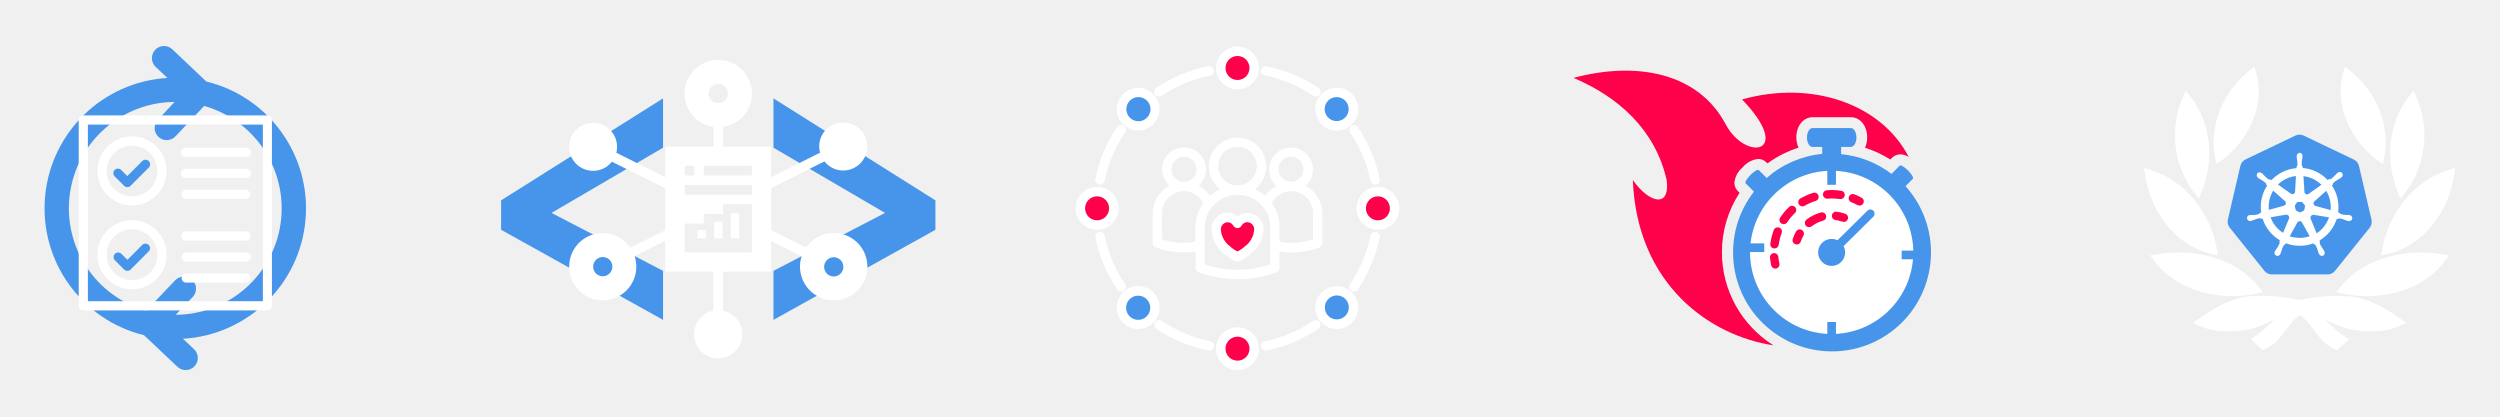
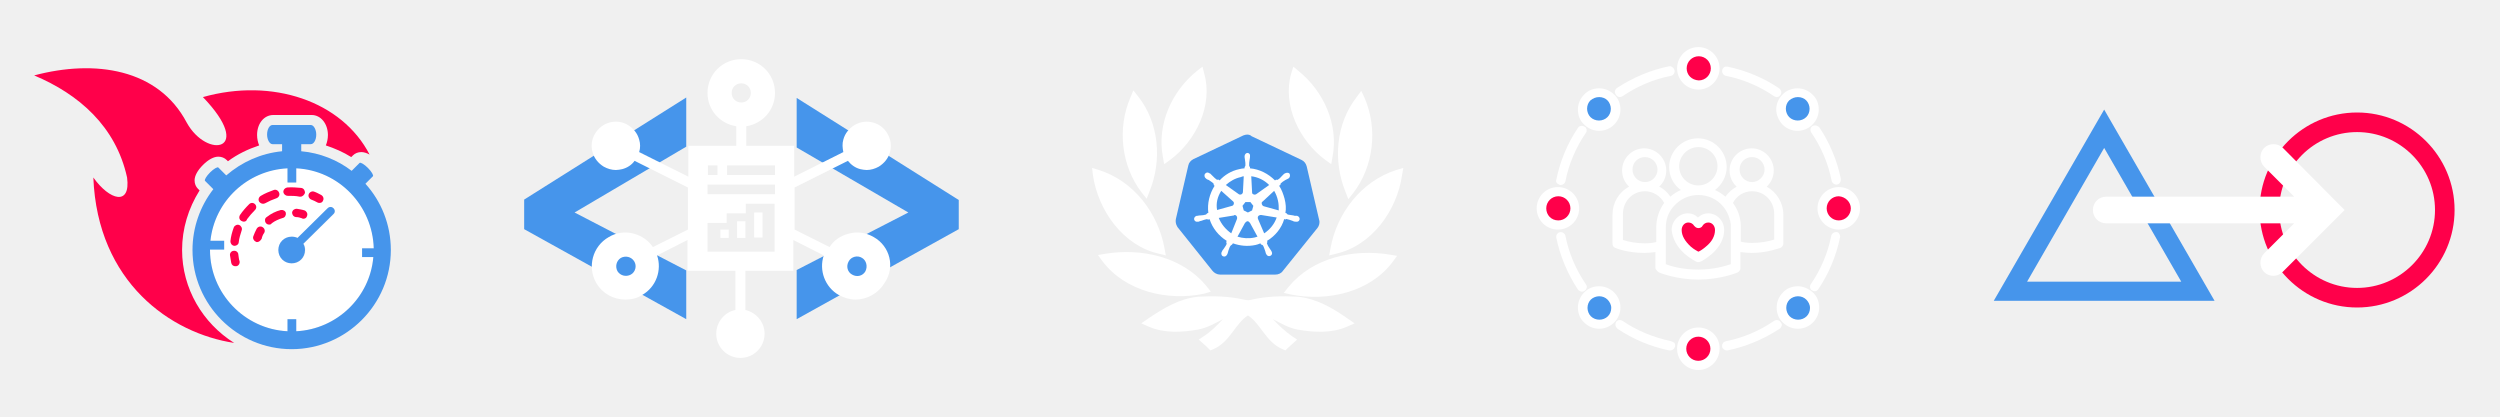
- <svg xmlns="http://www.w3.org/2000/svg" id="Layer_1" data-name="Layer 1" viewBox="0 0 600 100">
-   <defs>
-     <style>.cls-1{fill:#4695eb;}.cls-2{fill:#fff;}.cls-3,.cls-4{fill:#ff004a;}.cls-4{fill-rule:evenodd;}</style>
-   </defs>
-   <path class="cls-1" d="M159.13,76.77,120.26,55.15V48.09l38.87-24.48V35.45L132.36,51.1,159.13,65Z" />
-   <path class="cls-1" d="M185.63,65,212.41,51.1,185.63,35.45V23.61L224.5,48.09v7.06L185.63,76.77Z" />
-   <path class="cls-1" d="M49.51,19.56l-8-7.58a2.91,2.91,0,1,0-4,4.21l2.66,2.52a31.35,31.35,0,0,0-5.6,61.74l8,7.57a2.9,2.9,0,0,0,4-4.21L43.91,81.3a31.34,31.34,0,0,0,5.6-61.74ZM67.11,55A25.57,25.57,0,0,1,42.18,75.55l4.07-4.28a2.9,2.9,0,0,0-4.21-4l-6.94,7.3a25.54,25.54,0,0,1,6.81-50.11l-4,4.27a2.9,2.9,0,0,0,4.2,4L49,25.43A25.56,25.56,0,0,1,67.11,55Z" />
-   <path class="cls-2" d="M23.38,74.49H64.15a1.11,1.11,0,0,0,1.11-1.1V28.79a1.11,1.11,0,0,0-1.11-1.1H20a1.11,1.11,0,0,0-1.11,1.1h0v44.6A1.11,1.11,0,0,0,20,74.49Zm-2.29-2.21V29.9h42V72.28Z" />
-   <path class="cls-1" d="M29.78,44.59a1.1,1.1,0,0,0,1.56,0v0l4.42-4.42a1.11,1.11,0,0,0-1.56-1.57h0l-3.65,3.65-1.43-1.43a1.1,1.1,0,1,0-1.63,1.49.23.23,0,0,0,.07.07Z" />
-   <path class="cls-2" d="M31.68,49.33a8.3,8.3,0,1,0-8.3-8.3v0A8.29,8.29,0,0,0,31.68,49.33Zm0-14.38A6.09,6.09,0,1,1,25.6,41h0A6.08,6.08,0,0,1,31.68,35Z" />
-   <path class="cls-1" d="M29.78,64.68a1.12,1.12,0,0,0,1.57,0l4.42-4.43a1.1,1.1,0,0,0-.18-1.55,1.11,1.11,0,0,0-1.37,0l-3.64,3.65-1.44-1.43a1.1,1.1,0,0,0-1.56,1.56h0Z" />
-   <path class="cls-2" d="M31.68,69.43a8.3,8.3,0,1,0-8.3-8.3h0A8.32,8.32,0,0,0,31.68,69.43Zm0-14.39a6.1,6.1,0,1,1-6.08,6.1h0A6.09,6.09,0,0,1,31.68,55Z" />
-   <path class="cls-2" d="M44.6,37.66H59a1.11,1.11,0,1,0,0-2.21H44.6a1.11,1.11,0,1,0,0,2.21Z" />
-   <path class="cls-2" d="M44.6,42.7H59a1.11,1.11,0,1,0,0-2.21H44.6a1.11,1.11,0,1,0,0,2.21Z" />
-   <path class="cls-2" d="M44.6,47.75H59a1.11,1.11,0,0,0,0-2.21H44.6a1.11,1.11,0,0,0,0,2.21Z" />
-   <path class="cls-2" d="M44.6,57.75H59a1.11,1.11,0,0,0,0-2.22H44.6a1.11,1.11,0,0,0,0,2.22Z" />
-   <path class="cls-2" d="M44.6,62.79H59a1.11,1.11,0,1,0,0-2.21H44.6a1.11,1.11,0,0,0,0,2.21Z" />
-   <path class="cls-2" d="M44.6,67.83H59a1.1,1.1,0,0,0,1.11-1.1A1.11,1.11,0,0,0,59,65.62H44.6a1.11,1.11,0,0,0,0,2.21Z" />
-   <rect class="cls-2" x="175.4" y="51.19" width="2.01" height="6.03" />
-   <rect class="cls-2" x="167.36" y="55.21" width="2.01" height="2.01" />
-   <path class="cls-2" d="M204.14,57a8.09,8.09,0,0,0-10.68,2.4l-8.38-4.19V45.13l12.8-6.4a5.68,5.68,0,0,0,3,2,5.53,5.53,0,0,0,1.5.2,5.77,5.77,0,1,0-2.89-10.77,5.7,5.7,0,0,0-2.67,6.48l-11.77,5.89V35.18H173.54V30.47a8.09,8.09,0,1,0-2.31,0v4.71H159.68v7.37l-11.76-5.89A5.76,5.76,0,1,0,142.35,41a5.47,5.47,0,0,0,1.5-.2,5.61,5.61,0,0,0,3-2l12.8,6.4V55.25l-8.38,4.18A8.09,8.09,0,0,0,140.63,57a8.09,8.09,0,0,0,4.05,15.09,8,8,0,0,0,4-1.09,8.1,8.1,0,0,0,3.63-9.54l7.34-3.67V65.2h11.55v9.35a5.78,5.78,0,1,0,2.31,0V65.2h11.54V57.83l7.34,3.67A8.1,8.1,0,0,0,196.05,71a8,8,0,0,0,4,1.09A8.09,8.09,0,0,0,204.14,57Zm-58.32,9a2.31,2.31,0,1,1,.85-3.15A2.31,2.31,0,0,1,145.82,66Zm24.25-43.56a2.31,2.31,0,1,1,2.31,2.31A2.31,2.31,0,0,1,170.07,22.48ZM164.3,39.8h2.31v2.31H164.3Zm16.16,20.78H164.3V53.65h4.62V51.34h4.62V49h6.92Zm0-13.85H164.3V44.42h16.16Zm0-4.62H168.92V39.8h11.54ZM202.1,65.2a2.31,2.31,0,1,1-.85-3.16A2.32,2.32,0,0,1,202.1,65.2Z" />
-   <rect class="cls-2" x="171.38" y="53.2" width="2.01" height="4.02" />
-   <path class="cls-2" d="M317.19,29.82a5.14,5.14,0,0,0,7.27-7.27,5.14,5.14,0,0,0-7.27,7.27Z" />
-   <path class="cls-1" d="M320.83,23.3a2.88,2.88,0,0,1,2,4.92,2.88,2.88,0,1,1-2-4.92Z" />
-   <path class="cls-2" d="M324.94,30h0a1.08,1.08,0,0,0-.79.34,1.1,1.1,0,0,0-.32.8,1.07,1.07,0,0,0,.2.63,32.6,32.6,0,0,1,4.89,11.64,1.14,1.14,0,0,0,1.11.91l.22,0a1.13,1.13,0,0,0,.89-1.34,34.77,34.77,0,0,0-5.24-12.45A1.12,1.12,0,0,0,324.94,30Z" />
-   <path class="cls-2" d="M293.69,60.82a13.86,13.86,0,0,0,2.83,1.88,1.15,1.15,0,0,0,.48.1,1.1,1.1,0,0,0,.47-.1,13.29,13.29,0,0,0,2.83-1.88,7.67,7.67,0,0,0,2.95-5.73,4,4,0,0,0-3.89-4A3.54,3.54,0,0,0,297,52a3.58,3.58,0,0,0-2.37-1h0a4,4,0,0,0-3.88,4A7.69,7.69,0,0,0,293.69,60.82Z" />
-   <path class="cls-3" d="M297.56,54.59a1.16,1.16,0,0,0,.42-.43,1.58,1.58,0,0,1,1.38-.84A1.69,1.69,0,0,1,301,55.09a5.39,5.39,0,0,1-2.18,4A7.71,7.71,0,0,1,297,60.35a7.91,7.91,0,0,1-1.82-1.24,5.41,5.41,0,0,1-2.17-4,1.68,1.68,0,0,1,1.62-1.77h0a1.57,1.57,0,0,1,1.38.84A1.15,1.15,0,0,0,297.56,54.59Z" />
-   <path class="cls-2" d="M303.57,18.11A32.55,32.55,0,0,1,315.2,23a1.13,1.13,0,1,0,1.3-1.85h0A34.87,34.87,0,0,0,304,15.9a.91.91,0,0,0-.23,0h-.34v.06a1.13,1.13,0,0,0-.81,1.07A1.12,1.12,0,0,0,303.57,18.11Z" />
-   <path class="cls-2" d="M287.61,65.32a27.08,27.08,0,0,0,18.78,0,1.12,1.12,0,0,0,.7-1v-3.9a19.87,19.87,0,0,0,2.74.2,19.58,19.58,0,0,0,6.86-1.24,1.14,1.14,0,0,0,.69-1.05v-7a7.64,7.64,0,0,0-4-6.73,5.35,5.35,0,0,0,1.73-3.92,5.26,5.26,0,1,0-10.52,0,5.35,5.35,0,0,0,1.73,3.92A7.59,7.59,0,0,0,303.6,47a10,10,0,0,0-2.47-1.57,6.89,6.89,0,1,0-8.26,0A9.85,9.85,0,0,0,290.4,47a7.5,7.5,0,0,0-2.7-2.43,5.35,5.35,0,0,0,1.73-3.92,5.26,5.26,0,1,0-10.52,0,5.35,5.35,0,0,0,1.73,3.92,7.65,7.65,0,0,0-4,6.73v7a1.16,1.16,0,0,0,.7,1.05,19.52,19.52,0,0,0,6.86,1.24,19.87,19.87,0,0,0,2.74-.2v3.9A1.11,1.11,0,0,0,287.61,65.32ZM284.17,45.9a5.22,5.22,0,0,1,4.61,2.81,10,10,0,0,0-1.87,5.86V58a14.51,14.51,0,0,1-2.74.28,16.48,16.48,0,0,1-5.29-.84V51.25A5.26,5.26,0,0,1,284.17,45.9Zm0-2.26a3,3,0,1,1,3-3A3,3,0,0,1,284.17,43.64ZM291,49.55l.08-.11A7.84,7.84,0,0,1,297,46.75h0A7.83,7.83,0,0,1,303,49.47l.06.08a7.82,7.82,0,0,1,1.53,2.89.45.45,0,0,0,0,.08l.06.23.1.49a.51.51,0,0,0,0,.13l.05.45a1.64,1.64,0,0,1,0,.22v.14c0,.13,0,.26,0,.39v8.89a24.59,24.59,0,0,1-15.66,0V54.57A7.67,7.67,0,0,1,291,49.55Zm1.37-9.67A4.63,4.63,0,1,1,297,44.49,4.62,4.62,0,0,1,292.37,39.88Zm17.46,6h0a5.26,5.26,0,0,1,5.29,5.35v6.23a16.48,16.48,0,0,1-5.29.84,14.42,14.42,0,0,1-2.74-.28V54.57c0-.1,0-.2,0-.3v-.14a10,10,0,0,0-1.86-5.41A5.2,5.2,0,0,1,309.83,45.9Zm0-2.26a3,3,0,1,1,3-3A3,3,0,0,1,309.83,43.64Z" />
-   <path class="cls-2" d="M290.49,81.9h-.05A32.55,32.55,0,0,1,278.8,77a1.13,1.13,0,0,0-.64-.2h0a1.16,1.16,0,0,0-.8.32,1.1,1.1,0,0,0-.34.8,1.12,1.12,0,0,0,.51,1A34.87,34.87,0,0,0,290,84.1l.26,0a1.12,1.12,0,0,0,1.1-.87,1.13,1.13,0,0,0-.14-.86A1.15,1.15,0,0,0,290.49,81.9Z" />
-   <path class="cls-2" d="M297,21.46a5.14,5.14,0,1,0-5.14-5.14A5.15,5.15,0,0,0,297,21.46Z" />
-   <path class="cls-3" d="M294.12,16.32A2.88,2.88,0,1,1,297,19.2,2.88,2.88,0,0,1,294.12,16.32Z" />
-   <path class="cls-2" d="M320.83,68.68a5.14,5.14,0,1,0,3.63,1.5A5.1,5.1,0,0,0,320.83,68.68Z" />
-   <path class="cls-1" d="M323.72,73.81a2.89,2.89,0,0,1-4.93,2,2.88,2.88,0,1,1,4.93-2Z" />
-   <path class="cls-2" d="M315.81,76.79a1.13,1.13,0,0,0-.6.2,32.55,32.55,0,0,1-11.63,4.9,1.09,1.09,0,0,0-.73.46,1.12,1.12,0,0,0-.19.85,1.13,1.13,0,0,0,1.11.93l.2,0h0a34.93,34.93,0,0,0,12.45-5.23,1.14,1.14,0,0,0,.49-.72,1.14,1.14,0,0,0-1.15-1.36Z" />
-   <path class="cls-2" d="M330.26,55.67a1.14,1.14,0,0,0-.26,0,1.11,1.11,0,0,0-1.09.91A32.75,32.75,0,0,1,324,68.19a1.14,1.14,0,0,0,.27,1.58,1.13,1.13,0,0,0,.65.2,1.11,1.11,0,0,0,.93-.48l0,0A34.8,34.8,0,0,0,331.12,57a1.14,1.14,0,0,0-.15-.85A1.16,1.16,0,0,0,330.26,55.67Z" />
-   <path class="cls-2" d="M330.7,44.86A5.14,5.14,0,1,0,335.84,50,5.15,5.15,0,0,0,330.7,44.86Z" />
-   <path class="cls-3" d="M333.58,50a2.88,2.88,0,1,1-2.88-2.88A2.89,2.89,0,0,1,333.58,50Z" />
-   <path class="cls-2" d="M297,78.54a5.14,5.14,0,1,0,5.14,5.14A5.15,5.15,0,0,0,297,78.54Z" />
-   <path class="cls-3" d="M299.88,83.68A2.88,2.88,0,1,1,297,80.8,2.88,2.88,0,0,1,299.88,83.68Z" />
-   <path class="cls-2" d="M276.81,70.18a5.15,5.15,0,1,0,1.5,3.63A5.1,5.1,0,0,0,276.81,70.18Z" />
-   <path class="cls-1" d="M276.06,73.81a2.9,2.9,0,1,1-.85-2A2.86,2.86,0,0,1,276.06,73.81Z" />
-   <path class="cls-2" d="M273.17,31.32a5.12,5.12,0,1,0-3.63-1.5A5.13,5.13,0,0,0,273.17,31.32Z" />
-   <path class="cls-1" d="M273.17,23.3a2.9,2.9,0,1,1-2,.85A2.86,2.86,0,0,1,273.17,23.3Z" />
-   <path class="cls-2" d="M278.15,23.21a1.14,1.14,0,0,0,.61-.18l0,0a32.5,32.5,0,0,1,11.64-4.89,1.14,1.14,0,0,0,.9-1.33,1.15,1.15,0,0,0-.82-.88v-.06l-.35,0-.18,0a34.84,34.84,0,0,0-12.45,5.24,1.1,1.1,0,0,0-.49.71,1.11,1.11,0,0,0,.16.85A1.13,1.13,0,0,0,278.15,23.21Z" />
-   <path class="cls-2" d="M263.78,44.31a.75.75,0,0,0,.21,0,1.14,1.14,0,0,0,1.11-.89A32.48,32.48,0,0,1,270,31.81a1.16,1.16,0,0,0,.19-.85,1.13,1.13,0,0,0-.47-.73A1.22,1.22,0,0,0,269,30a1.13,1.13,0,0,0-.92.51A34.77,34.77,0,0,0,262.88,43a1.11,1.11,0,0,0,.9,1.32Z" />
-   <path class="cls-2" d="M269.06,70a1.11,1.11,0,0,0,.63-.19A1.13,1.13,0,0,0,270,68.2a32.55,32.55,0,0,1-4.9-11.63,1.13,1.13,0,0,0-1.11-.92h0a1.13,1.13,0,0,0-1.11,1.14,1.38,1.38,0,0,0,0,.22,34.77,34.77,0,0,0,5.24,12.45A1.12,1.12,0,0,0,269.06,70Z" />
-   <circle class="cls-2" cx="263.3" cy="50" r="5.14" />
-   <path class="cls-3" d="M260.42,50a2.88,2.88,0,1,1,2.88,2.88A2.88,2.88,0,0,1,260.42,50Z" />
-   <path class="cls-2" d="M456.4,62.24V60.17h2.79A19.61,19.61,0,0,0,440.63,41v3.36h-2.07V41a19.62,19.62,0,0,0-18.45,17.4h3.29v2.07H420s0,.06,0,.09a19.63,19.63,0,0,0,18.58,19.56V77.28h2.07v2.86a19.62,19.62,0,0,0,18.49-17.91H456.4ZM449.6,52l-7.15,7.07a3.3,3.3,0,0,1,.38,1.5,3.24,3.24,0,1,1-3.24-3.24,3.32,3.32,0,0,1,1.41.33l7.17-7.09A1,1,0,0,1,449.6,52Z" />
-   <path class="cls-4" d="M413.26,60.58a26,26,0,0,1,4.24-14.31l-.43-.43a2.76,2.76,0,0,1-.82-2,5.59,5.59,0,0,1,2-3.69,5.59,5.59,0,0,1,3.68-2,2.8,2.8,0,0,1,2,.81l.26.26a26.18,26.18,0,0,1,7.45-3.78,5.91,5.91,0,0,1-.52-2.48c0-2.76,1.68-4.83,3.91-4.83h9.19c2.22,0,3.9,2.07,3.9,4.83a6,6,0,0,1-.52,2.49,26.67,26.67,0,0,1,6.08,2.83l.42-.42a2.81,2.81,0,0,1,2-.82,3.93,3.93,0,0,1,2,.64c-6.56-12.75-23.32-18.52-40-13.81,12.5,13,1,15-3.87,6.08-6.76-12.85-22-15.2-36.58-11.25C388.28,23.19,397.21,31,400,43.2c.88,6.89-4.24,5.55-8.12,0,1,25.21,18.59,37.41,33.76,39.68A26.34,26.34,0,0,1,413.26,60.58Z" />
-   <path class="cls-1" d="M457.27,44.73l1.82-1.82c.23-.24-.29-1.14-1.17-2s-1.79-1.41-2-1.17l-1.95,2a23.64,23.64,0,0,0-12.1-4.74V35.26h2.34c.73,0,1.33-1,1.33-2.26s-.6-2.26-1.33-2.26H435c-.73,0-1.33,1-1.33,2.26s.6,2.26,1.33,2.26h2.33v1.67A23.7,23.7,0,0,0,424,42.71l-1.89-1.89c-.24-.23-1.14.29-2,1.17s-1.4,1.79-1.16,2l2,2a23.75,23.75,0,1,0,36.41-1.27ZM440.63,80.14V77.28h-2.07v2.86A19.63,19.63,0,0,1,420,60.58v-.09h3.42V58.42h-3.3A19.63,19.63,0,0,1,438.56,41v3.36h2.07V41a19.61,19.61,0,0,1,18.56,19.15H456.4v2.07h2.72A19.62,19.62,0,0,1,440.63,80.14Z" />
-   <path class="cls-1" d="M448.17,50.58,441,57.67a3.32,3.32,0,0,0-1.41-.33,3.24,3.24,0,1,0,3.24,3.24,3.3,3.3,0,0,0-.38-1.5L449.6,52A1,1,0,0,0,448.17,50.58Z" />
-   <path class="cls-3" d="M446.26,49.33a1.07,1.07,0,0,1-.49-.12,13,13,0,0,0-1.46-.69,1,1,0,1,1,.75-1.88,14.35,14.35,0,0,1,1.69.79,1,1,0,0,1-.49,1.9Z" />
-   <path class="cls-3" d="M425.88,59.62h-.13a1,1,0,0,1-.87-1.14,15.27,15.27,0,0,1,.82-3.26,1,1,0,0,1,1.9.72,13,13,0,0,0-.71,2.81A1,1,0,0,1,425.88,59.62Zm2.2-5.82a1,1,0,0,1-.56-.17,1,1,0,0,1-.28-1.4,14.43,14.43,0,0,1,2.16-2.57,1,1,0,0,1,1.39,1.47,12.38,12.38,0,0,0-1.86,2.22A1,1,0,0,1,428.08,53.8Zm4.52-4.27a1,1,0,0,1-.87-.5,1,1,0,0,1,.36-1.39,15.34,15.34,0,0,1,3.07-1.36,1,1,0,0,1,.61,1.94,12.88,12.88,0,0,0-2.66,1.17A.94.94,0,0,1,432.6,49.53Zm9.06-1.75h-.15a12.22,12.22,0,0,0-2.9-.1,1,1,0,0,1-1.09-.93,1,1,0,0,1,.93-1.09,15.08,15.08,0,0,1,3.36.11,1,1,0,0,1-.15,2Z" />
-   <path class="cls-3" d="M426.09,64.47a1,1,0,0,1-1-.79,14.1,14.1,0,0,1-.29-1.84,1,1,0,0,1,2-.19,12.23,12.23,0,0,0,.25,1.59,1,1,0,0,1-.77,1.21A.86.86,0,0,1,426.09,64.47Z" />
-   <path class="cls-3" d="M442.35,53.16a.93.93,0,0,1-.32,0,7.78,7.78,0,0,0-1.5-.35,1,1,0,0,1,.26-2,9.6,9.6,0,0,1,1.89.44,1,1,0,0,1-.33,2Z" />
-   <path class="cls-3" d="M434.19,54.52a1,1,0,0,1-.81-.4,1,1,0,0,1,.19-1.42A9.91,9.91,0,0,1,437,51a1,1,0,0,1,1.25.72,1,1,0,0,1-.72,1.24,7.9,7.9,0,0,0-2.71,1.34A1,1,0,0,1,434.19,54.52Z" />
-   <path class="cls-3" d="M431.22,58.68a1,1,0,0,1-.33-.06,1,1,0,0,1-.63-1.28,9.37,9.37,0,0,1,.79-1.77,1,1,0,1,1,1.76,1,7.68,7.68,0,0,0-.63,1.4A1,1,0,0,1,431.22,58.68Z" />
-   <path id="path3055" class="cls-1" d="M551.81,32.3a2.43,2.43,0,0,0-.88.22l-12,5.74a2.28,2.28,0,0,0-1.24,1.55l-3,12.9a2.3,2.3,0,0,0,.32,1.75l.13.18L543.46,65a2.33,2.33,0,0,0,1.8.86H558.6a2.29,2.29,0,0,0,1.8-.85l8.31-10.34a2.29,2.29,0,0,0,.45-1.93l-3-12.9a2.3,2.3,0,0,0-1.25-1.55l-12-5.74A2.35,2.35,0,0,0,551.81,32.3Z" />
-   <path id="path3059" class="cls-2" d="M551.93,36.69a.76.76,0,0,0-.72.8v.2a5,5,0,0,0,.1.69,6.79,6.79,0,0,1,.08,1.3.73.73,0,0,1-.24.37v.31a8.35,8.35,0,0,0-1.3.2,9.18,9.18,0,0,0-4.7,2.68l-.26-.18a.55.55,0,0,1-.43,0,7.42,7.42,0,0,1-1-.88,5.47,5.47,0,0,0-.47-.5l-.16-.13a.89.89,0,0,0-.5-.19.69.69,0,0,0-.58.26.77.77,0,0,0,.18,1.06h0l.15.12a5.2,5.2,0,0,0,.6.35,7.86,7.86,0,0,1,1.07.75.77.77,0,0,1,.14.42l.23.2A9.39,9.39,0,0,0,542.68,51l-.3.09c-.08.1-.19.27-.31.31a6.88,6.88,0,0,1-1.29.22,5.6,5.6,0,0,0-.69,0l-.19,0h0a.72.72,0,1,0,.32,1.4h0l.18-.05a5.49,5.49,0,0,0,.65-.24,6.51,6.51,0,0,1,1.25-.37,1,1,0,0,1,.42.14l.31,0a9.31,9.31,0,0,0,4.15,5.18l-.13.31a.66.66,0,0,1,.06.41,7.48,7.48,0,0,1-.65,1.17,5.65,5.65,0,0,0-.38.57l-.1.2a.72.72,0,1,0,1.3.61h0a1.51,1.51,0,0,0,.09-.18,5.6,5.6,0,0,0,.21-.66,5,5,0,0,1,.56-1.29.54.54,0,0,1,.31-.15l.16-.3a9.32,9.32,0,0,0,5.4.39,9.89,9.89,0,0,0,1.24-.37l.15.27a.58.58,0,0,1,.37.23,6.07,6.07,0,0,1,.49,1.21c.07.22.11.42.21.66l.09.18a.77.77,0,0,0,1,.41.76.76,0,0,0,.3-1l-.09-.2c-.12-.22-.26-.37-.39-.57a7.18,7.18,0,0,1-.64-1.14.59.59,0,0,1,.06-.43,1.41,1.41,0,0,1-.12-.29,9.36,9.36,0,0,0,4.15-5.21l.3.05a.61.61,0,0,1,.41-.15,7.32,7.32,0,0,1,1.25.37c.22.08.4.18.65.25l.18,0h0a.75.75,0,0,0,.92-.52.77.77,0,0,0-.6-.88l-.21-.05c-.25,0-.46,0-.69,0a7,7,0,0,1-1.29-.21.78.78,0,0,1-.31-.32l-.29-.08A9.33,9.33,0,0,0,561,47.6a9.45,9.45,0,0,0-1.35-3.11l.25-.23a.54.54,0,0,1,.14-.41,6,6,0,0,1,1.07-.75c.2-.12.39-.2.6-.35l.15-.13A.72.72,0,1,0,561,41.5l-.16.12c-.19.17-.31.33-.48.51a5.75,5.75,0,0,1-1,.87.68.68,0,0,1-.43,0l-.28.2a9.44,9.44,0,0,0-6-2.89c0-.09,0-.27,0-.32a.54.54,0,0,1-.24-.36,6.79,6.79,0,0,1,.08-1.3,5,5,0,0,0,.1-.69v-.2a.76.76,0,0,0-.72-.8Zm-.9,5.58L550.82,46h0a.63.63,0,0,1-.63.61.71.71,0,0,1-.38-.12h0l-3.1-2.2a7.47,7.47,0,0,1,3.57-1.94A6.88,6.88,0,0,1,551,42.27Zm1.8,0a7.43,7.43,0,0,1,4.31,2.08l-3.07,2.18h0a.63.63,0,0,1-.87-.12.54.54,0,0,1-.14-.36h0Zm-7.26,3.48,2.83,2.53v0a.62.62,0,0,1,.08.87.63.63,0,0,1-.33.22h0l-3.62,1A7.44,7.44,0,0,1,545.57,45.75Zm12.7,0a7.61,7.61,0,0,1,1.08,4.67l-3.64-1h0a.63.63,0,0,1-.45-.76.59.59,0,0,1,.2-.33h0l2.81-2.51Zm-6.92,2.72h1.16l.72.9L553,50.5l-1,.5-1-.5-.26-1.13Zm3.71,3.07h.15l3.75.63A7.47,7.47,0,0,1,556,56l-1.45-3.52h0a.63.63,0,0,1,.31-.82.73.73,0,0,1,.24-.07Zm-6.29,0a.63.63,0,0,1,.61.49.64.64,0,0,1,0,.39v0l-1.44,3.47a7.41,7.41,0,0,1-3-3.74l3.71-.63h.13Zm3.14,1.52a.72.72,0,0,1,.29.06.66.66,0,0,1,.29.28h0l1.83,3.3c-.24.08-.48.15-.73.21a7.42,7.42,0,0,1-4.06-.21l1.83-3.3h0A.64.64,0,0,1,551.91,53.09Z" />
-   <path class="cls-2" d="M561.83,68.73c5.75-7,15.54-9.09,24.18-7.73l1.81.28-1.11,1.46c-5.5,7.27-15.65,9.52-24.25,7.76l-1.77-.36,1.14-1.41Z" />
-   <path class="cls-2" d="M564.07,17c6.06,4.87,9.68,12.94,8.18,20.71l-.33,1.7-1.39-1c-6.22-4.59-10.41-13.12-8.19-20.83l.45-1.58,1.28,1Z" />
-   <path class="cls-2" d="M589,42c-1.19,8.45-7.26,17-15.92,18.93l-1.6.35.29-1.61c1.54-8.48,7.45-16.23,15.82-18.87l1.65-.52L589,42Z" />
-   <path class="cls-2" d="M580,23.43a22.89,22.89,0,0,1-2.71,22.76l-1.17,1.5-.71-1.76c-3-7.42-2.27-16.34,2.72-22.74l1.14-1.45.73,1.69Z" />
-   <path class="cls-2" d="M525.71,23.19c5,6.4,5.75,15.32,2.72,22.74l-.71,1.76-1.16-1.5a22.87,22.87,0,0,1-2.72-22.76l.73-1.69,1.14,1.45Z" />
-   <path class="cls-2" d="M541.4,70.5c-8.6,1.76-18.75-.49-24.25-7.76L516,61.28l1.81-.28c8.64-1.36,18.42.7,24.18,7.73l1.14,1.4-1.77.37Z" />
-   <path class="cls-2" d="M541.52,17.55c2.22,7.71-2,16.24-8.18,20.83l-1.4,1-.33-1.7c-1.5-7.77,2.12-15.84,8.18-20.71l1.28-1,.45,1.58Z" />
-   <path class="cls-2" d="M516.23,40.8c8.37,2.64,14.28,10.39,15.82,18.87l.29,1.61-1.6-.35C522.08,59,516,50.45,514.82,42l-.24-1.72,1.65.52Z" />
-   <path class="cls-2" d="M558,76.58a27.51,27.51,0,0,0,4.56,4.08l1.16.78-1,.94c-.43.38-.86.77-1.28,1.17l-.52.48-.66-.28c-4-1.74-5.16-6.06-8.29-8.1-3.13,2-4.27,6.36-8.29,8.1L543,84l-.52-.48c-.42-.4-.85-.79-1.28-1.17l-1-.94,1.16-.78a27.51,27.51,0,0,0,4.56-4.08,23.69,23.69,0,0,1-6,2.47c-3.92.66-8.12.89-11.85-.74l-1.8-.78,1.62-1.12c3.69-2.54,7.64-4.91,12.23-5.28a39.12,39.12,0,0,1,10.8.71h0l0,0a3.35,3.35,0,0,0,2,0l0,0h0a39.21,39.21,0,0,1,10.82-.71c4.57.37,8.53,2.74,12.21,5.28l1.62,1.12-1.8.78c-3.73,1.63-7.93,1.4-11.86.74a24.14,24.14,0,0,1-6-2.47Z" />
+ <svg xmlns="http://www.w3.org/2000/svg" version="1.1" id="Layer_1" x="0px" y="0px" viewBox="0 0 600 100" style="enable-background:new 0 0 600 100;" xml:space="preserve">
+   <style type="text/css">
+ 	.st0{fill:#4695EB;}
+ 	.st1{fill:#FFFFFF;}
+ 	.st2{fill:#FF004A;}
+ 	.st3{fill-rule:evenodd;clip-rule:evenodd;fill:#FF004A;}
+ </style>
+   <g>
+     <g>
+       <path class="st0" d="M164.7,76.6L125.8,55v-7.1l38.9-24.5v11.8L137.9,51l26.8,13.9V76.6z" />
+       <path class="st0" d="M191.2,64.8L218,51l-26.8-15.6V23.5l38.9,24.5V55l-38.9,21.6V64.8z" />
+     </g>
+     <g>
+       <rect x="181" y="51" class="st1" width="2" height="6" />
+       <rect x="172.9" y="55.1" class="st1" width="2" height="2" />
+       <path class="st1" d="M209.7,56.9c-1.9-1.1-4-1.4-6.1-0.8c-1.9,0.5-3.5,1.6-4.5,3.2l-8.4-4.2V45l12.8-6.4c0.8,1,1.8,1.7,3,2    c0.5,0.1,1,0.2,1.5,0.2c1,0,2-0.3,2.9-0.8c1.3-0.8,2.3-2,2.7-3.5s0.2-3-0.6-4.4s-2-2.3-3.5-2.7c-1.5-0.4-3-0.2-4.4,0.6    c-1.3,0.8-2.3,2-2.7,3.5c-0.3,1-0.2,2,0,3l-11.8,5.9V35h-11.5v-4.7c3.9-0.6,6.9-3.9,6.9-8c0-4.5-3.6-8.1-8.1-8.1s-8.1,3.6-8.1,8.1    c0,4.1,3,7.4,6.9,8V35h-11.5v7.4l-11.8-5.9c0.3-1,0.3-2,0-3c-0.4-1.5-1.4-2.7-2.7-3.5c-1.3-0.8-2.9-1-4.4-0.6    c-1.5,0.4-2.7,1.4-3.5,2.7s-1,2.9-0.6,4.4c0.4,1.5,1.4,2.7,2.7,3.5c0.9,0.5,1.9,0.8,2.9,0.8c0.5,0,1-0.1,1.5-0.2    c1.2-0.3,2.3-1,3-2l12.8,6.4v10.1l-8.4,4.2c-1.1-1.6-2.7-2.7-4.5-3.2c-2.1-0.6-4.3-0.3-6.1,0.8c-3.9,2.2-5.2,7.2-3,11    c1.5,2.6,4.2,4,7,4c1.4,0,2.8-0.3,4-1.1c3.4-1.9,4.8-6,3.6-9.5l7.3-3.7v7.4h11.5v9.4c-2.6,0.5-4.6,2.9-4.6,5.7    c0,3.2,2.6,5.8,5.8,5.8s5.8-2.6,5.8-5.8c0-2.8-2-5.1-4.6-5.7v-9.4h11.5v-7.4l7.3,3.7c-1.2,3.6,0.3,7.6,3.6,9.5    c1.3,0.7,2.7,1.1,4,1.1c2.8,0,5.5-1.5,7-4C214.9,64.1,213.6,59.1,209.7,56.9z M151.4,65.9c-1.1,0.6-2.5,0.3-3.2-0.8    c-0.6-1.1-0.3-2.5,0.8-3.2c1.1-0.6,2.5-0.3,3.2,0.8C152.9,63.8,152.5,65.3,151.4,65.9z M175.6,22.3c0-1.3,1-2.3,2.3-2.3    s2.3,1,2.3,2.3s-1,2.3-2.3,2.3S175.6,23.6,175.6,22.3z M169.9,39.7h2.3V42h-2.3V39.7z M186,60.4h-16.2v-6.9h4.6v-2.3h4.6v-2.3h6.9    V60.4z M186,46.6h-16.2v-2.3H186V46.6z M186,42h-11.5v-2.3H186V42z M207.7,65.1c-0.6,1.1-2,1.5-3.2,0.8c-1.1-0.6-1.5-2-0.8-3.2    c0.6-1.1,2.1-1.5,3.2-0.8C207.9,62.5,208.3,63.9,207.7,65.1z" />
+       <rect x="176.9" y="53.1" class="st1" width="2" height="4" />
+     </g>
+   </g>
+   <g>
+     <path class="st1" d="M427.8,29.9c1,1,2.3,1.5,3.6,1.5s2.6-0.5,3.6-1.5c1-1,1.5-2.3,1.5-3.6c0-1.4-0.5-2.7-1.5-3.6   c-1-1-2.3-1.5-3.6-1.5s-2.7,0.5-3.6,1.5c-1,1-1.5,2.3-1.5,3.6C426.3,27.6,426.9,28.9,427.8,29.9z" />
+     <path class="st0" d="M431.5,23.3c0.8,0,1.5,0.3,2,0.8c0.5,0.5,0.8,1.3,0.8,2c0,0.8-0.3,1.5-0.8,2c-1.1,1.1-3,1.1-4.1,0   c-0.5-0.5-0.8-1.3-0.8-2c0-0.8,0.3-1.5,0.8-2C430,23.6,430.7,23.3,431.5,23.3z" />
+     <path class="st1" d="M435.6,30.1C435.6,30.1,435.6,30.1,435.6,30.1L435.6,30.1c-0.3,0-0.6,0.1-0.8,0.3c-0.2,0.2-0.3,0.5-0.3,0.8   c0,0.2,0.1,0.4,0.2,0.6c2.4,3.5,4.1,7.5,4.9,11.6c0.1,0.5,0.6,0.9,1.1,0.9c0.1,0,0.1,0,0.2,0c0.3-0.1,0.6-0.2,0.7-0.5   c0.2-0.3,0.2-0.6,0.2-0.9c-0.9-4.4-2.7-8.7-5.2-12.4C436.3,30.3,436,30.1,435.6,30.1z" />
+     <path class="st1" d="M404.3,60.9c1.4,1.2,2.8,1.9,2.8,1.9c0.2,0.1,0.3,0.1,0.5,0.1c0.2,0,0.3,0,0.5-0.1c0.1,0,1.4-0.7,2.8-1.9   c1.9-1.7,2.9-3.7,2.9-5.7c0-2.2-1.7-4-3.9-4c-0.8,0-1.6,0.3-2.4,1c-0.7-0.7-1.5-1-2.4-1h0c-2.1,0-3.9,1.8-3.9,4   C401.4,57.2,402.4,59.2,404.3,60.9z" />
+     <path class="st2" d="M408.2,54.6c0.2-0.1,0.3-0.2,0.4-0.4c0.3-0.5,0.8-0.8,1.4-0.8c0.9,0,1.6,0.8,1.6,1.8c0,1.4-0.7,2.8-2.2,4   c-0.8,0.7-1.5,1.1-1.8,1.2c-0.3-0.2-1-0.5-1.8-1.2c-1.4-1.3-2.2-2.6-2.2-4c0-1,0.7-1.8,1.6-1.8h0c0.6,0,1.1,0.3,1.4,0.8   C407,54.7,407.6,54.9,408.2,54.6z" />
+     <polygon class="st1" points="405.3,51.4 405.3,51.4 405.3,51.4  " />
+     <path class="st1" d="M414.2,18.2c4.1,0.8,8.1,2.5,11.6,4.9c0.2,0.1,0.4,0.2,0.6,0.2c0.4,0,0.7-0.2,0.9-0.5c0.4-0.5,0.2-1.2-0.3-1.6   l0,0c-3.7-2.5-8-4.3-12.4-5.2c-0.1,0-0.2,0-0.2,0l-0.3,0V16c-0.5,0.1-0.8,0.6-0.8,1.1C413.3,17.6,413.7,18.1,414.2,18.2z" />
+     <path class="st1" d="M398.2,65.4c0.2,0.1,4.2,1.7,9.4,1.7c5.2,0,9.2-1.6,9.4-1.7c0.4-0.2,0.7-0.6,0.7-1v-3.9   c0.9,0.1,1.8,0.2,2.7,0.2c3.8,0,6.7-1.2,6.9-1.2c0.4-0.2,0.7-0.6,0.7-1v-7c0-2.8-1.6-5.4-4-6.7c1.1-1,1.7-2.4,1.7-3.9   c0-2.9-2.4-5.3-5.3-5.3c-2.9,0-5.3,2.4-5.3,5.3c0,1.5,0.6,2.9,1.7,3.9c-1.1,0.6-2,1.4-2.7,2.4c-0.7-0.6-1.6-1.2-2.5-1.6   c1.7-1.3,2.8-3.3,2.8-5.5c0-3.8-3.1-6.9-6.9-6.9c-3.8,0-6.9,3.1-6.9,6.9c0,2.2,1,4.2,2.8,5.5c-0.9,0.4-1.7,0.9-2.5,1.6   c-0.7-1-1.6-1.9-2.7-2.4c1.1-1,1.7-2.4,1.7-3.9c0-2.9-2.4-5.3-5.3-5.3c-2.9,0-5.3,2.4-5.3,5.3c0,1.5,0.6,2.9,1.7,3.9   c-2.5,1.3-4,3.9-4,6.7v7c0,0.5,0.3,0.9,0.7,1c0.1,0.1,3,1.2,6.9,1.2c0.9,0,1.8-0.1,2.7-0.2v3.9C397.5,64.8,397.8,65.2,398.2,65.4z    M394.8,45.9c1.9,0,3.7,1.1,4.6,2.8c-1.2,1.7-1.9,3.7-1.9,5.9v3.5c-0.9,0.2-1.7,0.3-2.7,0.3c-1.9,0-3.7-0.3-5.3-0.8v-6.2   C389.5,48.3,391.8,45.9,394.8,45.9z M394.8,43.7c-1.7,0-3-1.4-3-3c0-1.7,1.3-3,3-3c1.7,0,3,1.4,3,3   C397.8,42.3,396.5,43.7,394.8,43.7z M401.6,49.6c0,0,0.1-0.1,0.1-0.1c1.5-1.7,3.6-2.7,5.9-2.7v0c2.3,0,4.5,1,5.9,2.7   c0,0,0,0.1,0.1,0.1c0.7,0.9,1.2,1.8,1.5,2.9c0,0,0,0,0,0.1c0,0.1,0,0.2,0.1,0.2l0.1,0.5c0,0,0,0.1,0,0.1l0.1,0.4c0,0.1,0,0.2,0,0.2   l0,0.1c0,0,0,0,0,0l0,0c0,0.1,0,0.3,0,0.4v8.9c-1.2,0.4-4,1.3-7.8,1.3c-3.8,0-6.6-0.8-7.8-1.3v-4.3c0,0,0-0.1,0-0.1v-4.5   C399.8,52.7,400.4,51,401.6,49.6z M403,39.9c0-2.5,2.1-4.6,4.6-4.6c2.6,0,4.6,2.1,4.6,4.6c0,2.5-2.1,4.6-4.6,4.6   C405.1,44.5,403,42.5,403,39.9z M420.5,45.9L420.5,45.9c3,0,5.3,2.4,5.3,5.4v6.2c-1.6,0.5-3.4,0.8-5.3,0.8c-1,0-1.9-0.1-2.7-0.3   v-3.5c0-0.1,0-0.2,0-0.3l0-0.1c-0.1-2-0.7-3.8-1.9-5.4C416.8,47,418.5,45.9,420.5,45.9z M420.5,43.7c-1.7,0-3-1.4-3-3   c0-1.7,1.3-3,3-3s3,1.4,3,3C423.5,42.3,422.1,43.7,420.5,43.7z" />
+     <path class="st1" d="M401.1,81.9L401.1,81.9c-4.2-0.9-8.2-2.5-11.7-4.9c-0.2-0.1-0.4-0.2-0.6-0.2h0c-0.3,0-0.6,0.1-0.8,0.3   c-0.2,0.2-0.3,0.5-0.3,0.8c0,0.4,0.2,0.7,0.5,1c3.7,2.5,8,4.3,12.4,5.2c0.1,0,0.2,0,0.3,0c0.2,0,0.4-0.1,0.6-0.2   c0.3-0.2,0.4-0.4,0.5-0.7c0.1-0.3,0-0.6-0.1-0.9C401.7,82.2,401.4,82,401.1,81.9z" />
+     <path class="st1" d="M407.6,21.5c2.8,0,5.1-2.3,5.1-5.1c0-2.8-2.3-5.1-5.1-5.1c-2.8,0-5.1,2.3-5.1,5.1   C402.5,19.2,404.8,21.5,407.6,21.5z" />
+     <path class="st2" d="M404.8,16.4c0-1.6,1.3-2.9,2.9-2.9c1.6,0,2.9,1.3,2.9,2.9c0,1.6-1.3,2.9-2.9,2.9C406,19.2,404.8,18,404.8,16.4   z" />
+     <path class="st1" d="M431.5,68.7c-1.4,0-2.7,0.5-3.6,1.5c-1,1-1.5,2.3-1.5,3.6c0,1.4,0.5,2.7,1.5,3.6c1,1,2.3,1.5,3.6,1.5   c1.3,0,2.6-0.5,3.6-1.5c1-1,1.5-2.3,1.5-3.6c0-1.4-0.5-2.7-1.5-3.6C434.1,69.3,432.8,68.7,431.5,68.7z" />
+     <path class="st0" d="M434.4,73.9c0,0.8-0.3,1.5-0.8,2c-1.1,1.1-3,1.1-4.1,0c-0.5-0.5-0.8-1.3-0.8-2c0-0.8,0.3-1.5,0.8-2   s1.3-0.8,2-0.8c0.8,0,1.5,0.3,2,0.8C434,72.4,434.4,73.1,434.4,73.9z" />
+     <path class="st1" d="M426.4,76.8c-0.2,0-0.4,0.1-0.6,0.2c-3.5,2.4-7.5,4.1-11.6,4.9c-0.3,0.1-0.6,0.2-0.7,0.5   c-0.2,0.2-0.2,0.5-0.2,0.8c0.1,0.5,0.6,0.9,1.1,0.9c0.1,0,0.1,0,0.2,0l0,0c4.4-0.9,8.7-2.7,12.5-5.2c0.3-0.2,0.4-0.4,0.5-0.7   c0.1-0.3,0-0.6-0.2-0.8C427.2,77,426.8,76.8,426.4,76.8z" />
+     <path class="st1" d="M440.9,55.7c-0.1,0-0.2,0-0.3,0c-0.5,0-1,0.4-1.1,0.9c-0.8,4.1-2.5,8.1-4.9,11.6c-0.2,0.2-0.2,0.5-0.2,0.8   c0.1,0.3,0.2,0.6,0.5,0.7c0.2,0.1,0.4,0.2,0.6,0.2c0.4,0,0.7-0.2,0.9-0.5l0,0c2.5-3.7,4.3-8,5.2-12.4c0.1-0.3,0-0.6-0.2-0.9   C441.4,56,441.2,55.8,440.9,55.7z" />
+     <path class="st1" d="M441.3,44.9c-2.8,0-5.1,2.3-5.1,5.1s2.3,5.1,5.1,5.1s5.1-2.3,5.1-5.1S444.2,44.9,441.3,44.9z" />
+     <path class="st2" d="M444.2,50c0,1.6-1.3,2.9-2.9,2.9c-1.6,0-2.9-1.3-2.9-2.9c0-1.6,1.3-2.9,2.9-2.9   C442.9,47.2,444.2,48.5,444.2,50z" />
+     <path class="st1" d="M407.6,78.6c-2.8,0-5.1,2.3-5.1,5.1c0,2.8,2.3,5.1,5.1,5.1c2.8,0,5.1-2.3,5.1-5.1   C412.8,80.9,410.5,78.6,407.6,78.6z" />
+     <path class="st2" d="M410.5,83.7c0,1.6-1.3,2.9-2.9,2.9c-1.6,0-2.9-1.3-2.9-2.9c0-1.6,1.3-2.9,2.9-2.9   C409.2,80.8,410.5,82.1,410.5,83.7z" />
+     <path class="st1" d="M387.4,70.2c-1-1-2.3-1.5-3.6-1.5c-1.4,0-2.7,0.5-3.6,1.5c-1,1-1.5,2.3-1.5,3.6c0,1.4,0.5,2.7,1.5,3.6   c1,1,2.3,1.5,3.6,1.5c1.3,0,2.6-0.5,3.6-1.5c1-1,1.5-2.3,1.5-3.6C388.9,72.5,388.4,71.2,387.4,70.2z" />
+     <path class="st0" d="M386.7,73.9c0,0.8-0.3,1.5-0.8,2c-1.1,1.1-3,1.1-4.1,0c-0.5-0.5-0.8-1.3-0.8-2c0-0.8,0.3-1.5,0.8-2   c0.5-0.5,1.3-0.8,2-0.8c0.8,0,1.5,0.3,2,0.8S386.7,73.1,386.7,73.9z" />
+     <path class="st1" d="M383.8,31.4c1.3,0,2.6-0.5,3.6-1.5c1-1,1.5-2.3,1.5-3.6c0-1.4-0.5-2.7-1.5-3.6c-1-1-2.3-1.5-3.6-1.5   c-1.4,0-2.7,0.5-3.6,1.5c-1,1-1.5,2.3-1.5,3.6c0,1.4,0.5,2.7,1.5,3.6C381.2,30.9,382.5,31.4,383.8,31.4z" />
+     <path class="st0" d="M383.8,23.3c0.8,0,1.5,0.3,2,0.8c0.5,0.5,0.8,1.3,0.8,2c0,0.8-0.3,1.5-0.8,2c-1.1,1.1-3,1.1-4.1,0   c-0.5-0.5-0.8-1.3-0.8-2c0-0.8,0.3-1.5,0.8-2C382.3,23.6,383,23.3,383.8,23.3z" />
+     <path class="st1" d="M388.8,23.3c0.2,0,0.4-0.1,0.6-0.2l0,0c3.5-2.4,7.5-4.1,11.6-4.9c0.6-0.1,1-0.7,0.9-1.3   c-0.1-0.4-0.4-0.8-0.8-0.9v-0.1l-0.3,0c-0.1,0-0.1,0-0.2,0c-4.4,0.9-8.7,2.7-12.5,5.2c-0.3,0.2-0.4,0.4-0.5,0.7   c-0.1,0.3,0,0.6,0.2,0.9C388,23.1,388.4,23.3,388.8,23.3z" />
+     <path class="st1" d="M374.4,44.4c0.1,0,0.1,0,0.2,0c0.5,0,1-0.4,1.1-0.9c0.8-4.1,2.5-8.1,4.9-11.6c0.2-0.2,0.2-0.5,0.2-0.8   c-0.1-0.3-0.2-0.6-0.5-0.7c-0.2-0.1-0.4-0.2-0.7-0.2c-0.4,0-0.7,0.2-0.9,0.5c-2.5,3.7-4.3,8-5.2,12.5c-0.1,0.3,0,0.6,0.2,0.8   C373.9,44.1,374.1,44.3,374.4,44.4z" />
+     <path class="st1" d="M379.7,70c0.2,0,0.4-0.1,0.6-0.2c0.3-0.2,0.4-0.4,0.5-0.7c0.1-0.3,0-0.6-0.2-0.9c-2.4-3.5-4.1-7.5-4.9-11.6   c-0.1-0.5-0.6-0.9-1.1-0.9c0,0,0,0,0,0c-0.6,0-1.1,0.5-1.1,1.1c0,0.1,0,0.2,0,0.2c0.9,4.4,2.7,8.7,5.2,12.5   C379,69.8,379.3,70,379.7,70z" />
+     <ellipse class="st1" cx="373.9" cy="50" rx="5.1" ry="5.1" />
+     <path class="st2" d="M371.1,50c0-1.6,1.3-2.9,2.9-2.9c1.6,0,2.9,1.3,2.9,2.9c0,1.6-1.3,2.9-2.9,2.9C372.3,52.9,371.1,51.6,371.1,50   z" />
+   </g>
+   <g>
+     <path class="st1" d="M86.9,61.6v-2.1h2.8c-0.2-10.3-8.4-18.6-18.6-19.2v3.4H69v-3.4c-9.6,0.5-17.4,7.9-18.5,17.4h3.3v2.1h-3.4   c0,0,0,0.1,0,0.1c0,10.5,8.2,19,18.6,19.6v-2.9h2.1v2.9c9.8-0.5,17.7-8.2,18.5-17.9L86.9,61.6L86.9,61.6z M80.1,51.4   c-2.4,2.4-4.8,4.7-7.2,7.1c0.2,0.4,0.4,1,0.4,1.5c0,1.8-1.4,3.2-3.2,3.2s-3.2-1.4-3.2-3.2c0-1.8,1.4-3.2,3.2-3.2   c0.5,0,1,0.1,1.4,0.3c2.4-2.4,4.8-4.7,7.2-7.1C79.6,49,81,50.5,80.1,51.4z" />
+     <path class="st3" d="M43.7,60c0-5.1,1.5-10,4.2-14.3l-0.4-0.4c-0.5-0.5-0.8-1.2-0.8-2c0-1.1,0.7-2.4,2-3.7c1.3-1.3,2.6-2,3.7-2   c0.8,0,1.5,0.3,2,0.8l0.3,0.3c2.3-1.7,4.8-2.9,7.5-3.8c-0.3-0.7-0.5-1.6-0.5-2.5c0-2.8,1.7-4.8,3.9-4.8h9.2c2.2,0,3.9,2.1,3.9,4.8   c0,0.9-0.2,1.8-0.5,2.5c2.1,0.7,4.2,1.6,6.1,2.8l0.4-0.4c0.5-0.5,1.2-0.8,2-0.8c0.6,0,1.3,0.2,2,0.6c-6.6-12.8-23.3-18.5-40-13.8   c12.5,13,1,15-3.9,6.1c-6.8-12.9-22-15.2-36.6-11.3c10.7,4.5,19.6,12.2,22.3,24.5c0.9,6.9-4.2,5.5-8.1,0   c1,25.2,18.6,37.4,33.8,39.7C48.7,77.6,43.7,69.3,43.7,60z" />
+     <path class="st0" d="M87.7,44.1l1.8-1.8c0.2-0.2-0.3-1.1-1.2-2c-0.9-0.9-1.8-1.4-2-1.2L84.4,41c-3.4-2.6-7.6-4.3-12.1-4.7l0-1.7   h2.3c0.7,0,1.3-1,1.3-2.3c0-1.2-0.6-2.3-1.3-2.3h-9.2c-0.7,0-1.3,1-1.3,2.3c0,1.2,0.6,2.3,1.3,2.3h2.3v1.7   c-5.1,0.5-9.7,2.6-13.4,5.8l-1.9-1.9c-0.2-0.2-1.1,0.3-2,1.2c-0.9,0.9-1.4,1.8-1.2,2l2,2c-3.1,4-5,9.1-5,14.6   c0,13.1,10.7,23.8,23.8,23.8c13.1,0,23.8-10.7,23.8-23.8C93.8,53.9,91.5,48.3,87.7,44.1z M71.1,79.5v-2.9H69v2.9   C58.7,79,50.4,70.4,50.4,60c0,0,0-0.1,0-0.1h3.4v-2.1h-3.3c1-9.5,8.8-16.9,18.5-17.4v3.4h2.1v-3.4c10.2,0.5,18.3,8.9,18.6,19.2   h-2.8v2.1h2.7C88.8,71.3,80.9,79,71.1,79.5z" />
+     <path class="st0" d="M78.6,50c-2.4,2.4-4.8,4.7-7.2,7.1c-0.4-0.2-0.9-0.3-1.4-0.3c-1.8,0-3.2,1.4-3.2,3.2c0,1.8,1.4,3.2,3.2,3.2   c1.8,0,3.2-1.4,3.2-3.2c0-0.5-0.1-1-0.4-1.5c2.4-2.4,4.8-4.7,7.2-7.1C81,50.5,79.6,49,78.6,50z" />
+     <g>
+       <path class="st2" d="M76.7,48.7c-0.2,0-0.3,0-0.5-0.1c-0.5-0.3-1-0.5-1.5-0.7c-0.5-0.2-0.8-0.8-0.6-1.3c0.2-0.5,0.8-0.8,1.3-0.6    c0.6,0.2,1.1,0.5,1.7,0.8c0.5,0.3,0.7,0.9,0.4,1.4C77.4,48.5,77.1,48.7,76.7,48.7z" />
+       <path class="st2" d="M56.3,59c0,0-0.1,0-0.1,0c-0.6-0.1-0.9-0.6-0.9-1.1c0.1-1.1,0.4-2.2,0.8-3.3c0.2-0.5,0.8-0.8,1.3-0.6    c0.5,0.2,0.8,0.8,0.6,1.3c-0.3,0.9-0.6,1.9-0.7,2.8C57.3,58.6,56.8,59,56.3,59z M58.5,53.2c-0.2,0-0.4-0.1-0.6-0.2    c-0.5-0.3-0.6-0.9-0.3-1.4c0.6-0.9,1.4-1.8,2.2-2.6c0.4-0.4,1-0.4,1.4,0c0.4,0.4,0.4,1,0,1.4c-0.7,0.7-1.3,1.4-1.9,2.2    C59.2,53,58.9,53.2,58.5,53.2z M63.1,48.9c-0.3,0-0.7-0.2-0.9-0.5c-0.3-0.5-0.1-1.1,0.4-1.4c1-0.6,2-1,3.1-1.4    c0.5-0.2,1.1,0.1,1.3,0.7c0.2,0.5-0.1,1.1-0.7,1.3c-0.9,0.3-1.8,0.7-2.7,1.2C63.4,48.9,63.2,48.9,63.1,48.9z M72.1,47.2    c0,0-0.1,0-0.2,0C71,47,70,47,69.1,47c-0.6,0-1-0.4-1.1-0.9c0-0.6,0.4-1,0.9-1.1c1.1-0.1,2.3,0,3.4,0.1c0.6,0.1,0.9,0.6,0.9,1.2    C73,46.8,72.6,47.2,72.1,47.2z" />
+       <path class="st2" d="M56.5,63.9c-0.5,0-0.9-0.3-1-0.8c-0.1-0.6-0.2-1.2-0.3-1.8c-0.1-0.6,0.4-1.1,0.9-1.1c0.6-0.1,1.1,0.4,1.1,0.9    c0.1,0.5,0.1,1.1,0.3,1.6c0.1,0.5-0.2,1.1-0.8,1.2C56.7,63.8,56.6,63.9,56.5,63.9z" />
+     </g>
+     <g>
+       <path class="st2" d="M72.8,52.5c-0.1,0-0.2,0-0.3-0.1c-0.5-0.2-1-0.3-1.5-0.3c-0.6-0.1-0.9-0.6-0.9-1.1c0.1-0.6,0.6-0.9,1.1-0.9    c0.6,0.1,1.3,0.2,1.9,0.4c0.5,0.2,0.8,0.8,0.6,1.3C73.6,52.3,73.2,52.5,72.8,52.5z" />
+       <path class="st2" d="M64.6,53.9c-0.3,0-0.6-0.1-0.8-0.4c-0.3-0.4-0.3-1.1,0.2-1.4c1-0.8,2.2-1.4,3.4-1.7c0.5-0.1,1.1,0.2,1.2,0.7    c0.1,0.5-0.2,1.1-0.7,1.2c-1,0.3-1.9,0.7-2.7,1.3C65.1,53.8,64.9,53.9,64.6,53.9z" />
+       <path class="st2" d="M61.7,58.1c-0.1,0-0.2,0-0.3-0.1c-0.5-0.2-0.8-0.8-0.6-1.3c0.2-0.6,0.5-1.2,0.8-1.8c0.3-0.5,0.9-0.7,1.4-0.4    c0.5,0.3,0.7,0.9,0.4,1.4c-0.3,0.4-0.5,0.9-0.6,1.4C62.5,57.8,62.1,58.1,61.7,58.1z" />
+     </g>
+   </g>
+   <g>
+     <g>
+       <path id="path3055" class="st0" d="M299.3,32.3c-0.3,0-0.6,0.1-0.9,0.2l-12,5.7c-0.6,0.3-1.1,0.9-1.2,1.5l-3,12.9    c-0.1,0.6,0,1.2,0.3,1.7c0,0.1,0.1,0.1,0.1,0.2L291,65c0.4,0.5,1.1,0.9,1.8,0.9l13.3,0c0.7,0,1.4-0.3,1.8-0.9l8.3-10.3    c0.4-0.5,0.6-1.3,0.4-1.9l-3-12.9c-0.2-0.7-0.6-1.2-1.2-1.5l-12-5.7C300.1,32.4,299.7,32.3,299.3,32.3z" />
+       <path id="path3059" class="st1" d="M299.4,36.7c-0.4,0-0.7,0.4-0.7,0.8c0,0,0,0,0,0c0,0.1,0,0.1,0,0.2c0,0.3,0.1,0.4,0.1,0.7    c0.1,0.5,0.1,0.9,0.1,1.3c0,0.1-0.1,0.3-0.2,0.4l0,0.3c-0.4,0-0.9,0.1-1.3,0.2c-1.9,0.4-3.5,1.4-4.7,2.7c-0.1-0.1-0.2-0.2-0.3-0.2    c-0.1,0-0.3,0.1-0.4,0c-0.3-0.2-0.6-0.5-1-0.9c-0.2-0.2-0.3-0.3-0.5-0.5c0,0-0.1-0.1-0.2-0.1c-0.2-0.1-0.3-0.2-0.5-0.2    c-0.2,0-0.4,0.1-0.6,0.3c-0.2,0.3-0.2,0.8,0.2,1.1c0,0,0,0,0,0c0,0,0.1,0.1,0.1,0.1c0.2,0.2,0.4,0.2,0.6,0.3    c0.4,0.3,0.8,0.5,1.1,0.8c0.1,0.1,0.1,0.3,0.1,0.4l0.2,0.2c-1.2,1.9-1.8,4.2-1.5,6.5l-0.3,0.1c-0.1,0.1-0.2,0.3-0.3,0.3    c-0.4,0.1-0.8,0.2-1.3,0.2c-0.2,0-0.4,0-0.7,0.1c-0.1,0-0.1,0-0.2,0c0,0,0,0,0,0c0,0,0,0,0,0c-0.4,0.1-0.7,0.5-0.6,0.9    c0.1,0.4,0.5,0.6,0.9,0.5c0,0,0,0,0,0c0,0,0,0,0,0c0.1,0,0.1,0,0.2,0c0.2-0.1,0.4-0.2,0.6-0.2c0.5-0.2,0.9-0.3,1.3-0.4    c0.2,0,0.3,0.1,0.4,0.1l0.3-0.1c0.7,2.2,2.2,4,4.1,5.2l-0.1,0.3c0,0.1,0.1,0.3,0.1,0.4c-0.1,0.4-0.4,0.7-0.7,1.2    c-0.1,0.2-0.3,0.3-0.4,0.6c0,0.1-0.1,0.1-0.1,0.2c-0.2,0.4,0,0.9,0.3,1c0.4,0.2,0.8,0,1-0.4c0,0,0,0,0,0c0,0,0,0,0,0    c0-0.1,0.1-0.1,0.1-0.2c0.1-0.2,0.1-0.4,0.2-0.7c0.2-0.5,0.3-1,0.6-1.3c0.1-0.1,0.2-0.1,0.3-0.2l0.2-0.3c1.7,0.6,3.5,0.8,5.4,0.4    c0.4-0.1,0.8-0.2,1.2-0.4c0,0.1,0.1,0.2,0.2,0.3c0.1,0,0.3,0.1,0.4,0.2c0.2,0.3,0.3,0.7,0.5,1.2c0.1,0.2,0.1,0.4,0.2,0.7    c0,0.1,0.1,0.1,0.1,0.2c0.2,0.4,0.6,0.6,1,0.4c0.4-0.2,0.5-0.6,0.3-1c0-0.1-0.1-0.1-0.1-0.2c-0.1-0.2-0.3-0.4-0.4-0.6    c-0.3-0.4-0.5-0.8-0.6-1.1c-0.1-0.2,0-0.3,0.1-0.4c0,0-0.1-0.2-0.1-0.3c2-1.2,3.5-3.1,4.1-5.2c0.1,0,0.3,0,0.3,0.1    c0.1-0.1,0.2-0.2,0.4-0.1c0.4,0.1,0.8,0.2,1.3,0.4c0.2,0.1,0.4,0.2,0.6,0.2c0.1,0,0.1,0,0.2,0c0,0,0,0,0,0c0,0,0,0,0,0    c0.4,0.1,0.8-0.1,0.9-0.5c0.1-0.4-0.2-0.8-0.6-0.9c-0.1,0-0.1,0-0.2,0c-0.3,0-0.5,0-0.7-0.1c-0.5-0.1-0.9-0.1-1.3-0.2    c-0.2-0.1-0.3-0.2-0.3-0.3l-0.3-0.1c0.2-1.1,0.1-2.2-0.2-3.4c-0.3-1.1-0.7-2.2-1.3-3.1c0.1-0.1,0.2-0.2,0.3-0.2    c0-0.1,0-0.3,0.1-0.4c0.3-0.3,0.6-0.5,1.1-0.8c0.2-0.1,0.4-0.2,0.6-0.3c0,0,0.1-0.1,0.2-0.1c0.3-0.3,0.4-0.7,0.2-1.1    c-0.2-0.3-0.7-0.3-1.1-0.1c0,0-0.1,0.1-0.2,0.1c-0.2,0.2-0.3,0.3-0.5,0.5c-0.4,0.4-0.6,0.7-1,0.9c-0.1,0.1-0.3,0.1-0.4,0l-0.3,0.2    c-1.6-1.6-3.7-2.7-6-2.9c0-0.1,0-0.3,0-0.3c-0.1-0.1-0.2-0.2-0.2-0.4c0-0.4,0-0.8,0.1-1.3c0-0.2,0.1-0.4,0.1-0.7    c0-0.1,0-0.1,0-0.2C300.1,37.1,299.8,36.7,299.4,36.7L299.4,36.7z M298.5,42.3l-0.2,3.8l0,0c0,0.3-0.3,0.6-0.6,0.6    c-0.1,0-0.3,0-0.4-0.1l0,0l-3.1-2.2c1-0.9,2.2-1.6,3.6-1.9C298,42.4,298.3,42.3,298.5,42.3z M300.3,42.3c1.6,0.2,3.1,0.9,4.3,2.1    l-3.1,2.2l0,0c-0.3,0.2-0.7,0.1-0.9-0.1c-0.1-0.1-0.1-0.2-0.1-0.4l0,0L300.3,42.3z M293.1,45.8l2.8,2.5l0,0    c0.3,0.2,0.3,0.6,0.1,0.9c-0.1,0.1-0.2,0.2-0.3,0.2l0,0l-3.6,1C291.8,48.8,292.2,47.2,293.1,45.8z M305.8,45.8    c0.4,0.7,0.7,1.4,0.9,2.3c0.2,0.8,0.2,1.6,0.2,2.4l-3.6-1l0,0c-0.3-0.1-0.5-0.4-0.5-0.8c0-0.1,0.1-0.3,0.2-0.3l0,0L305.8,45.8    L305.8,45.8z M298.9,48.5h1.2l0.7,0.9l-0.3,1.1l-1,0.5l-1-0.5l-0.3-1.1L298.9,48.5z M302.6,51.6c0,0,0.1,0,0.1,0l0,0l3.7,0.6    c-0.5,1.5-1.6,2.9-3,3.8l-1.5-3.5l0,0c-0.1-0.3,0-0.7,0.3-0.8C302.4,51.6,302.5,51.6,302.6,51.6L302.6,51.6z M296.3,51.6    c0.3,0,0.5,0.2,0.6,0.5c0,0.1,0,0.3,0,0.4l0,0l-1.4,3.5c-1.3-0.9-2.4-2.2-3-3.7l3.7-0.6l0,0C296.2,51.6,296.2,51.6,296.3,51.6    L296.3,51.6z M299.4,53.1c0.1,0,0.2,0,0.3,0.1c0.1,0.1,0.2,0.2,0.3,0.3h0l1.8,3.3c-0.2,0.1-0.5,0.1-0.7,0.2    c-1.4,0.3-2.8,0.2-4.1-0.2l1.8-3.3h0C299,53.3,299.2,53.1,299.4,53.1z" />
+     </g>
+     <g>
+       <g>
+         <path class="st1" d="M309.3,68.8c5.8-7,15.5-9.1,24.2-7.7l1.8,0.3l-1.1,1.5c-5.5,7.3-15.7,9.5-24.3,7.8l-1.8-0.4L309.3,68.8     L309.3,68.8z" />
+       </g>
+       <g>
+         <path class="st1" d="M311.6,17c6.1,4.9,9.7,12.9,8.2,20.7l-0.3,1.7l-1.4-1c-6.2-4.6-10.4-13.1-8.2-20.8l0.5-1.6L311.6,17     L311.6,17z" />
+       </g>
+       <g>
+         <path class="st1" d="M336.5,42c-1.2,8.5-7.3,17-15.9,18.9l-1.6,0.4l0.3-1.6c1.5-8.5,7.4-16.2,15.8-18.9l1.7-0.5L336.5,42     L336.5,42z" />
+       </g>
+       <g>
+         <path class="st1" d="M327.5,23.5c3.2,7.4,2.2,16.4-2.7,22.8l-1.2,1.5l-0.7-1.8c-3-7.4-2.3-16.3,2.7-22.7l1.1-1.5L327.5,23.5     L327.5,23.5z" />
+       </g>
+       <g>
+         <path class="st1" d="M273.2,23.2c5,6.4,5.7,15.3,2.7,22.7l-0.7,1.8l-1.2-1.5c-4.9-6.4-5.9-15.4-2.7-22.8l0.7-1.7L273.2,23.2     L273.2,23.2z" />
+       </g>
+       <g>
+         <path class="st1" d="M288.9,70.5c-8.6,1.8-18.8-0.5-24.3-7.8l-1.1-1.5l1.8-0.3c8.6-1.4,18.4,0.7,24.2,7.7l1.1,1.4L288.9,70.5     L288.9,70.5z" />
+       </g>
+       <g>
+         <path class="st1" d="M289,17.6c2.2,7.7-2,16.2-8.2,20.8l-1.4,1l-0.3-1.7c-1.5-7.8,2.1-15.8,8.2-20.7l1.3-1L289,17.6L289,17.6z" />
+       </g>
+       <g>
+         <path class="st1" d="M263.7,40.8c8.4,2.6,14.3,10.4,15.8,18.9l0.3,1.6l-1.6-0.4c-8.7-1.9-14.7-10.5-15.9-18.9l-0.2-1.7     L263.7,40.8L263.7,40.8z" />
+       </g>
+       <g>
+         <path class="st1" d="M305.5,76.6c1.4,1.5,2.9,2.9,4.6,4.1l1.2,0.8l-1,0.9c-0.4,0.4-0.9,0.8-1.3,1.2l-0.5,0.5l-0.7-0.3     c-4-1.7-5.2-6.1-8.3-8.1c-3.1,2-4.3,6.4-8.3,8.1l-0.7,0.3l-0.5-0.5c-0.4-0.4-0.8-0.8-1.3-1.2l-1-0.9l1.2-0.8     c1.7-1.1,3.2-2.6,4.6-4.1c-1.9,1-3.8,2.1-6,2.5c-3.9,0.7-8.1,0.9-11.8-0.7l-1.8-0.8l1.6-1.1c3.7-2.5,7.6-4.9,12.2-5.3     c3.6-0.2,7.3-0.1,10.8,0.7l0,0l0,0c0.7,0.2,1.4,0.2,2,0l0,0l0,0c3.5-0.8,7.2-0.9,10.8-0.7c4.6,0.4,8.5,2.7,12.2,5.3l1.6,1.1     l-1.8,0.8c-3.7,1.6-7.9,1.4-11.9,0.7C309.3,78.7,307.4,77.6,305.5,76.6L305.5,76.6z" />
+       </g>
+     </g>
+   </g>
+   <g>
+     <g>
+       <path class="st0" d="M531.5,72.2h-53L505,26.3L531.5,72.2z M486.5,67.6h37L505,35.5L486.5,67.6z" />
+     </g>
+     <g>
+       <path class="st2" d="M565.7,73.8c-12.9,0-23.4-10.5-23.4-23.4c0-12.9,10.5-23.4,23.4-23.4c12.9,0,23.4,10.5,23.4,23.4    C589.1,63.3,578.6,73.8,565.7,73.8z M565.7,31.7c-10.3,0-18.7,8.4-18.7,18.7c0,10.3,8.4,18.7,18.7,18.7c10.3,0,18.7-8.4,18.7-18.7    C584.4,40.1,576,31.7,565.7,31.7z" />
+     </g>
+     <path class="st1" d="M547.9,35.5c-1.2-1.2-3.3-1.2-4.5,0c-1.2,1.2-1.2,3.3,0,4.5l7.2,7.2h-45.1c-1.8,0-3.2,1.4-3.2,3.2   c0,1.8,1.4,3.2,3.2,3.2h45.1l-7.2,7.2c-1.2,1.2-1.2,3.3,0,4.5c0.6,0.6,1.4,0.9,2.2,0.9c0.8,0,1.6-0.3,2.2-0.9l14.9-14.9L547.9,35.5   z" />
+   </g>
</svg>
